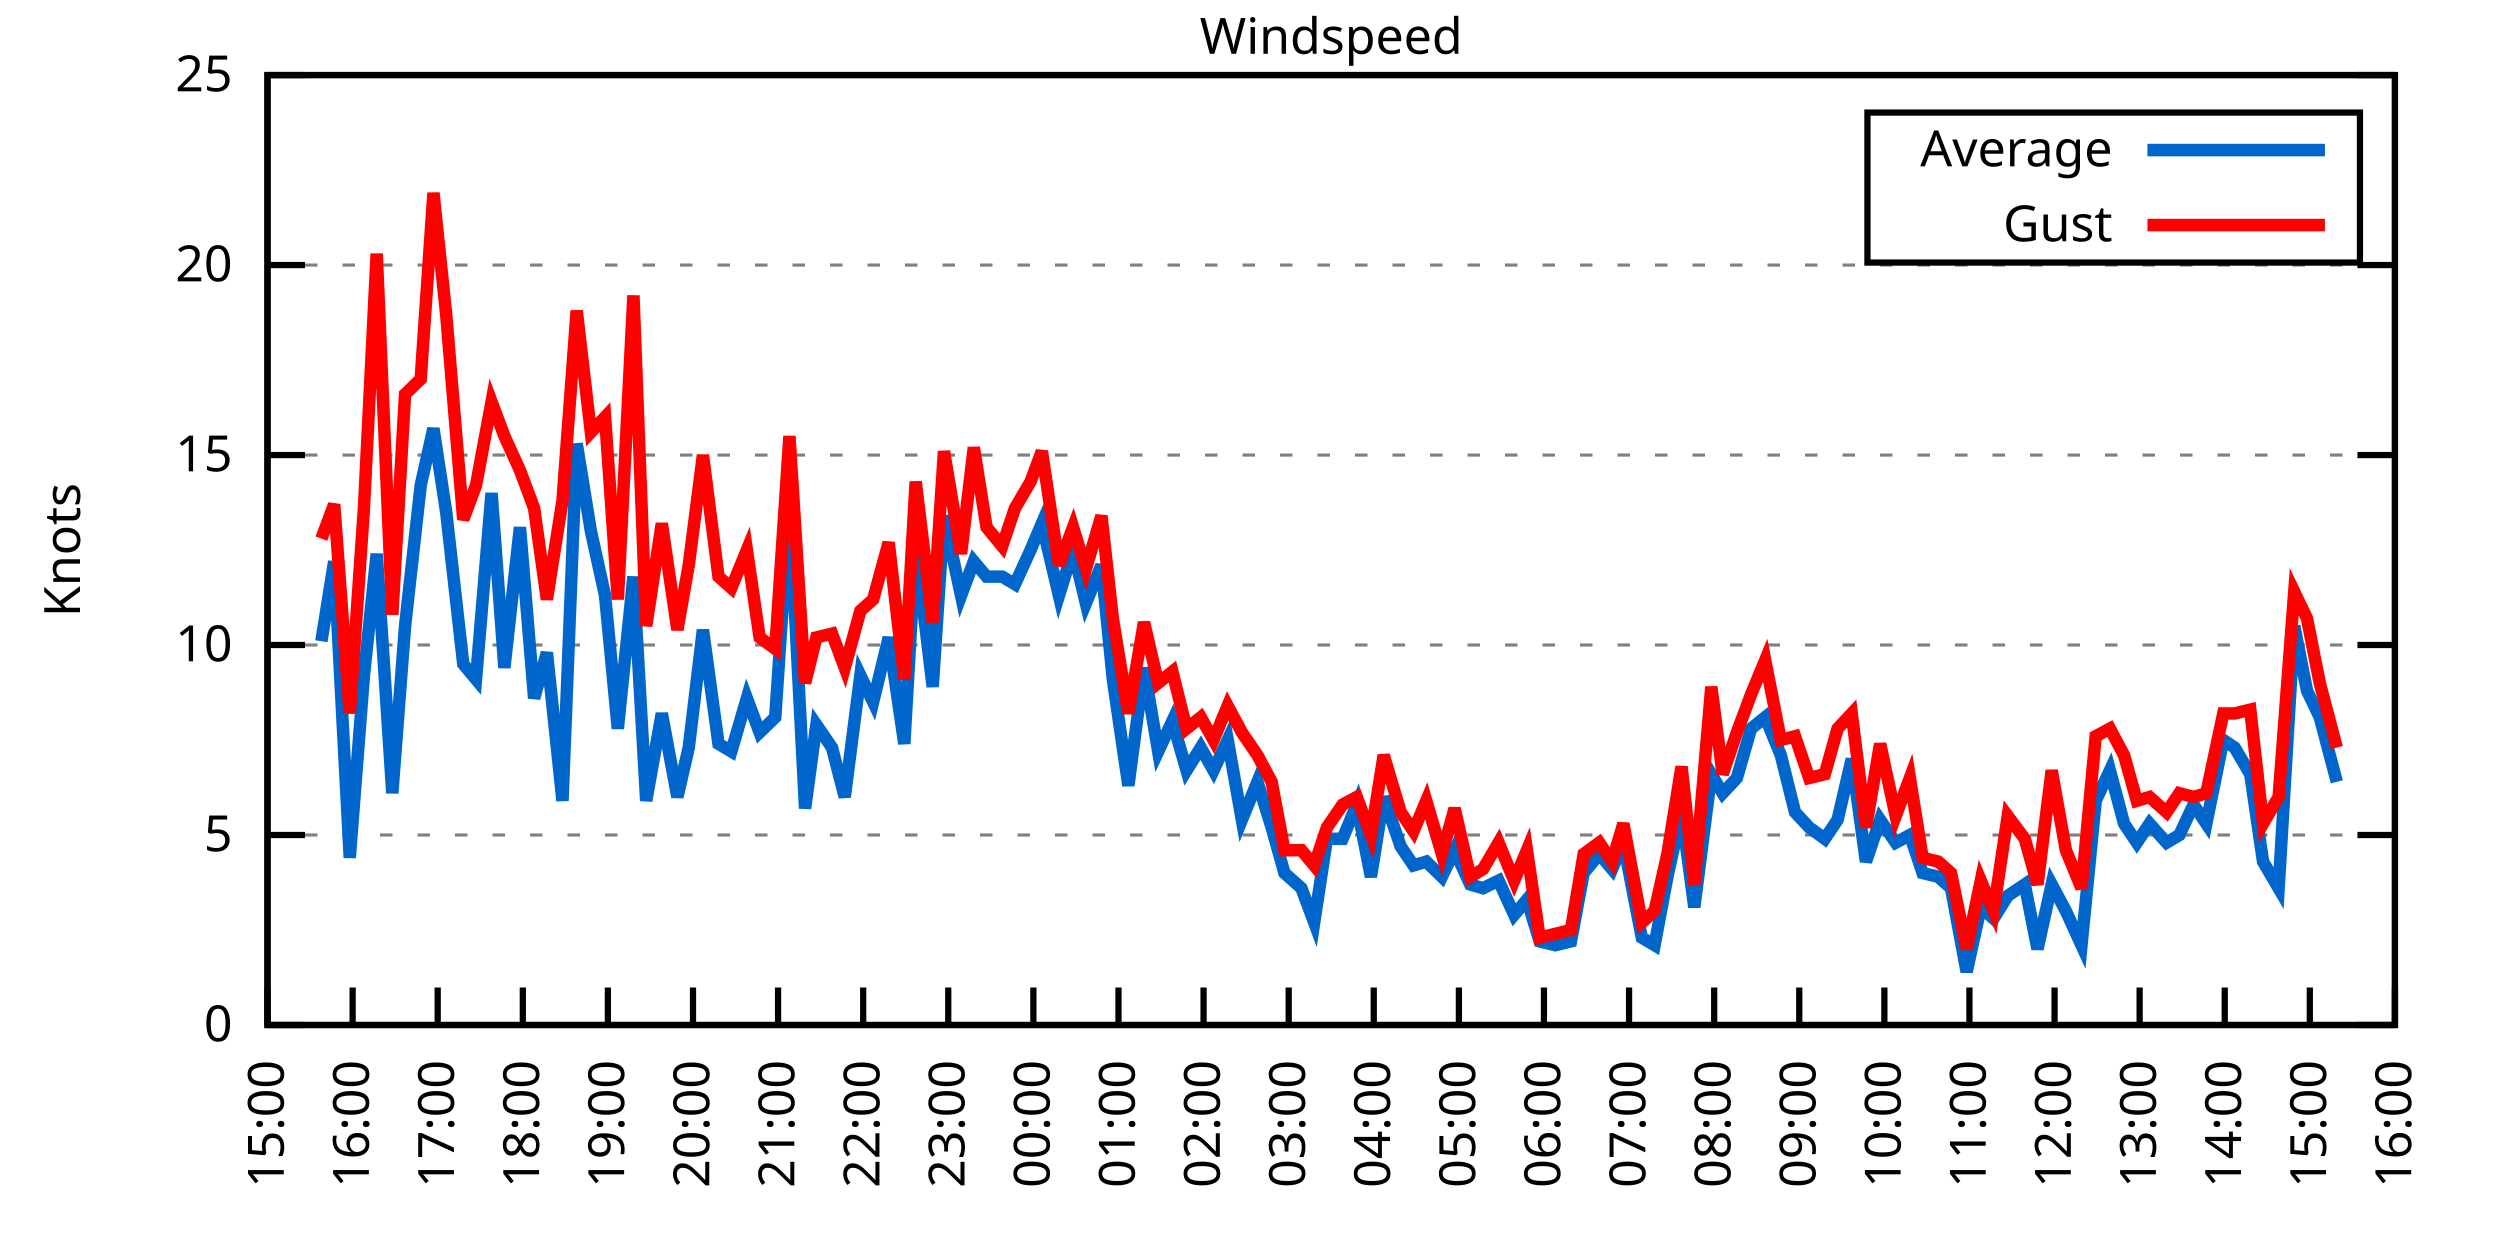
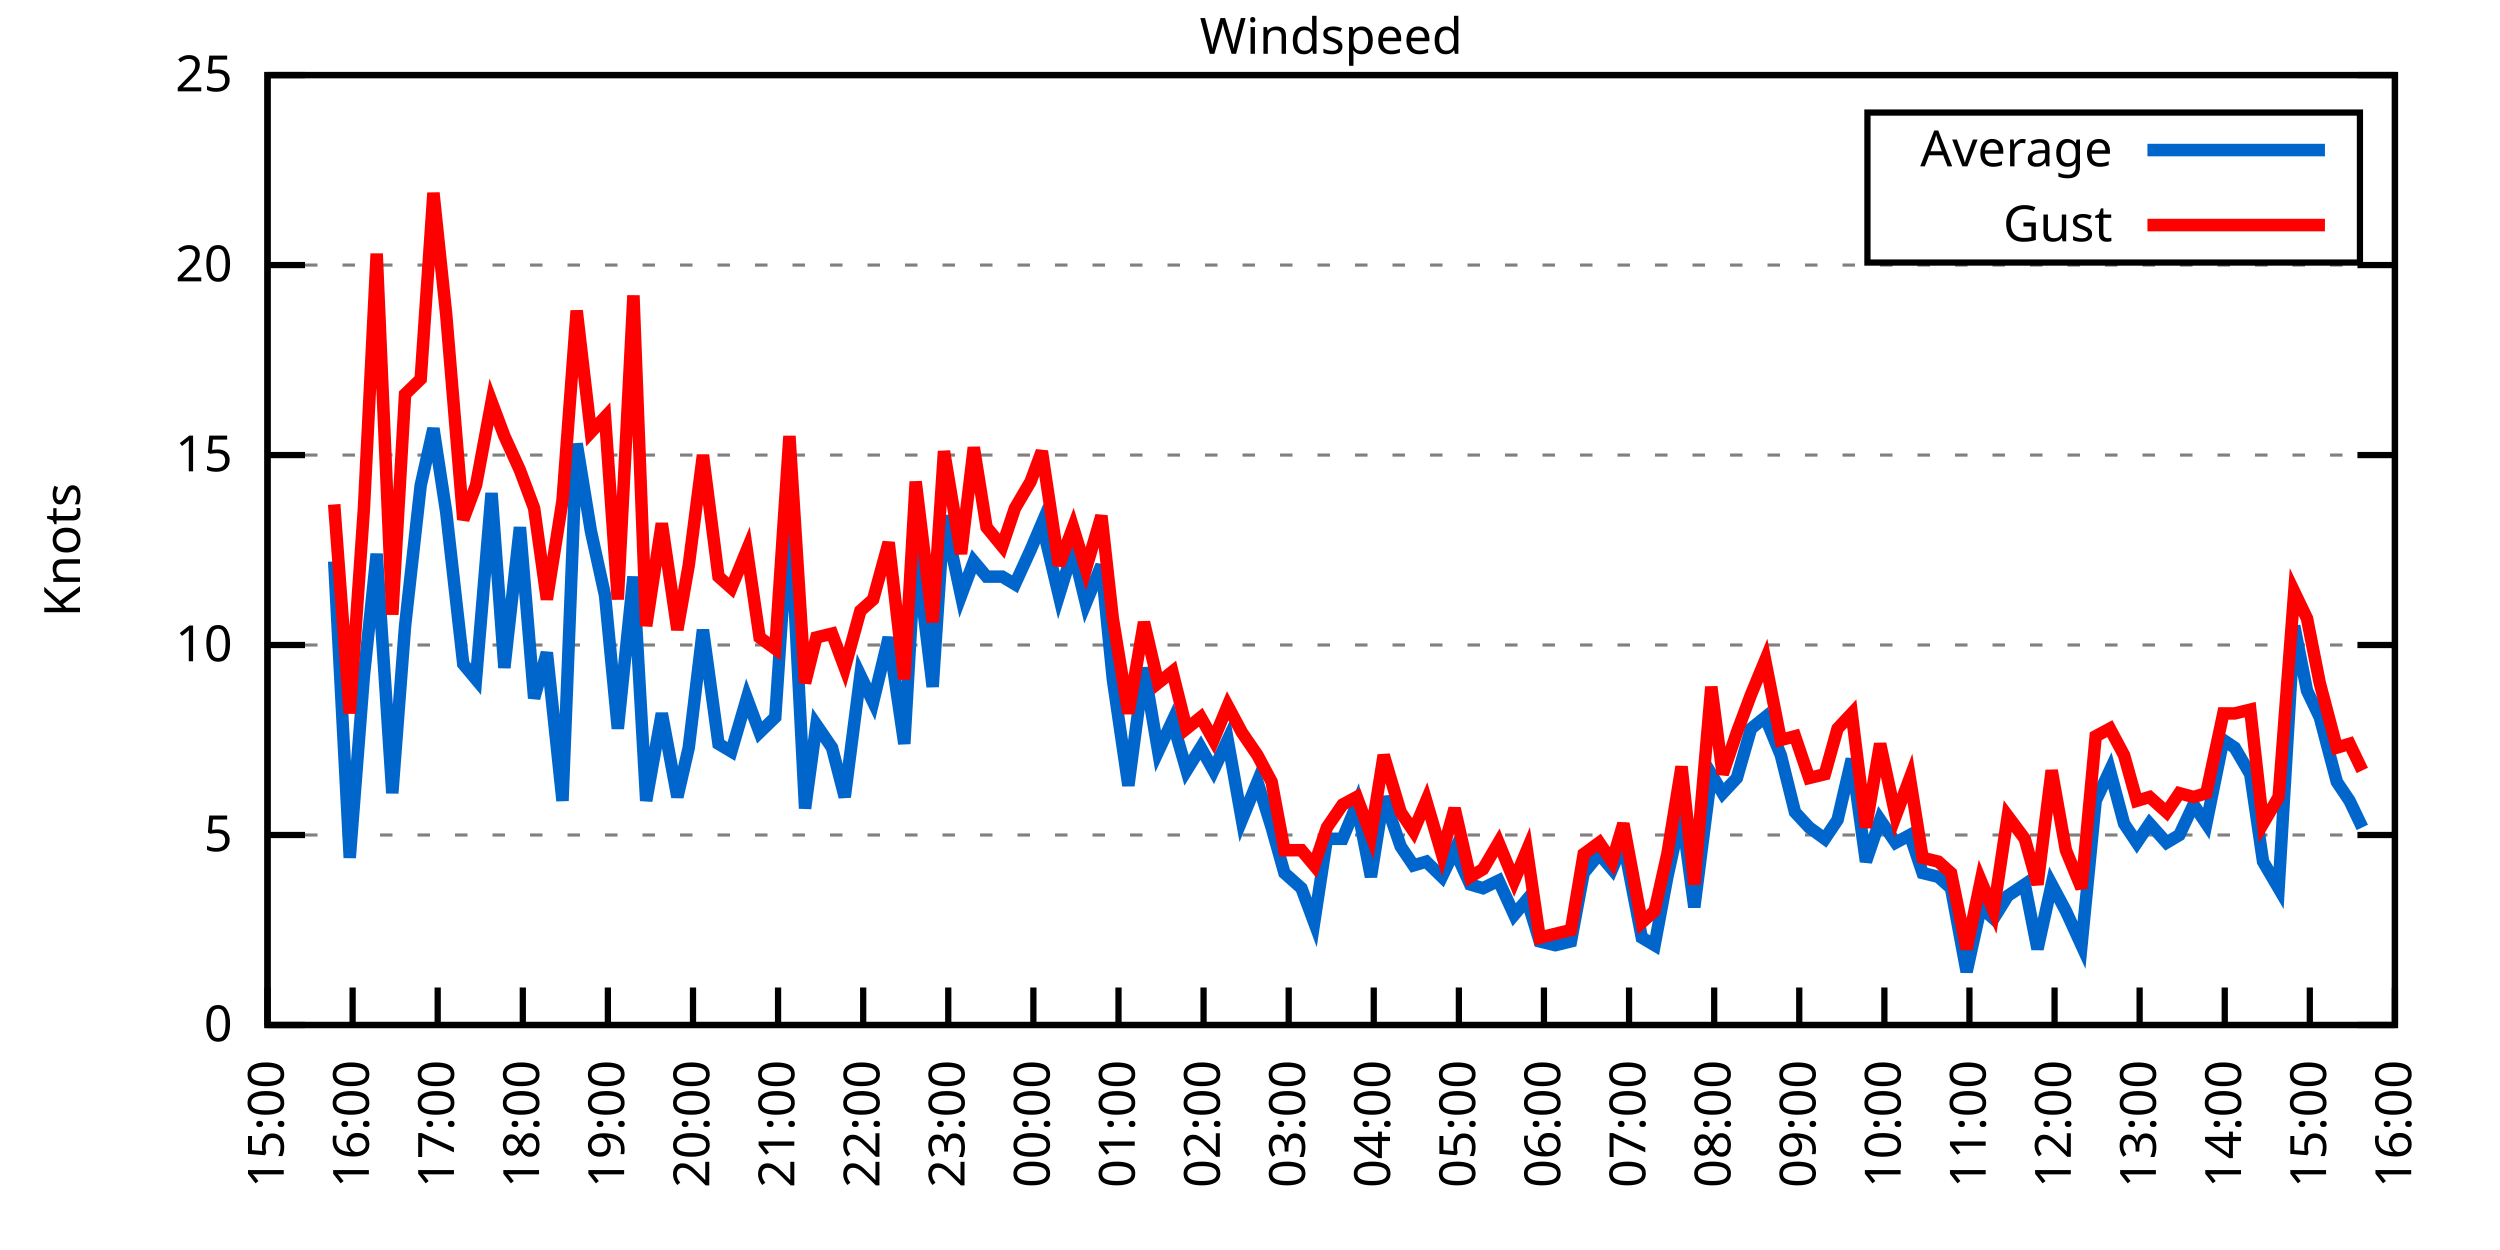
<svg xmlns="http://www.w3.org/2000/svg" xmlns:xlink="http://www.w3.org/1999/xlink" width="400" height="200" viewBox="0 0 400 200">
  <g id="gnuplot_canvas">
    <rect x="0" y="0" width="400" height="200" fill="none" />
    <defs>
      <circle id="gpDot" r="0.5" stroke-width="0.5" stroke="currentColor" />
      <path id="gpPt0" stroke-width="0.333" stroke="currentColor" d="M-1,0 h2 M0,-1 v2" />
      <path id="gpPt1" stroke-width="0.333" stroke="currentColor" d="M-1,-1 L1,1 M1,-1 L-1,1" />
      <path id="gpPt2" stroke-width="0.333" stroke="currentColor" d="M-1,0 L1,0 M0,-1 L0,1 M-1,-1 L1,1 M-1,1 L1,-1" />
      <rect id="gpPt3" stroke-width="0.333" stroke="currentColor" x="-1" y="-1" width="2" height="2" />
      <rect id="gpPt4" stroke-width="0.333" stroke="currentColor" fill="currentColor" x="-1" y="-1" width="2" height="2" />
      <circle id="gpPt5" stroke-width="0.333" stroke="currentColor" cx="0" cy="0" r="1" />
      <use xlink:href="#gpPt5" id="gpPt6" fill="currentColor" stroke="none" />
      <path id="gpPt7" stroke-width="0.333" stroke="currentColor" d="M0,-1.33 L-1.33,0.67 L1.33,0.67 z" />
      <use xlink:href="#gpPt7" id="gpPt8" fill="currentColor" stroke="none" />
      <use xlink:href="#gpPt7" id="gpPt9" stroke="currentColor" transform="rotate(180)" />
      <use xlink:href="#gpPt9" id="gpPt10" fill="currentColor" stroke="none" />
      <use xlink:href="#gpPt3" id="gpPt11" stroke="currentColor" transform="rotate(45)" />
      <use xlink:href="#gpPt11" id="gpPt12" fill="currentColor" stroke="none" />
      <path id="gpPt13" stroke-width="0.333" stroke="currentColor" d="M0,1.330 L1.265,0.411 L0.782,-1.067 L-0.782,-1.076 L-1.265,0.411 z" />
      <use xlink:href="#gpPt13" id="gpPt14" fill="currentColor" stroke="none" />
      <filter id="textbox" filterUnits="objectBoundingBox" x="0" y="0" height="1" width="1">
        <feFlood flood-color="white" flood-opacity="1" result="bgnd" />
        <feComposite in="SourceGraphic" in2="bgnd" operator="atop" />
      </filter>
      <filter id="greybox" filterUnits="objectBoundingBox" x="0" y="0" height="1" width="1">
        <feFlood flood-color="lightgrey" flood-opacity="1" result="grey" />
        <feComposite in="SourceGraphic" in2="grey" operator="atop" />
      </filter>
    </defs>
    <g fill="none" color="white" stroke="currentColor" stroke-width="1.00" stroke-linecap="butt" stroke-linejoin="miter">
</g>
    <g fill="none" color="black" stroke="currentColor" stroke-width="1.00" stroke-linecap="butt" stroke-linejoin="miter">
      <g stroke="none" shape-rendering="crispEdges">
        <polygon fill="rgb(255, 255, 255)" points="42.80,164.00 383.18,164.00 383.18,12.02 42.80,12.02 " />
      </g>
    </g>
    <g fill="none" color="black" stroke="currentColor" stroke-width="1.00" stroke-linecap="butt" stroke-linejoin="miter">
</g>
    <g fill="none" color="black" stroke="black" stroke-width="0.50" stroke-linecap="butt" stroke-linejoin="miter">
</g>
    <g fill="none" color="gray" stroke="currentColor" stroke-width="0.50" stroke-linecap="butt" stroke-linejoin="miter">
      <path stroke="gray" stroke-dasharray="2,4" class="gridline" d="M42.80,164.00 L383.19,164.00  " />
    </g>
    <g fill="none" color="gray" stroke="gray" stroke-width="1.00" stroke-linecap="butt" stroke-linejoin="miter">
</g>
    <g fill="none" color="black" stroke="currentColor" stroke-width="1.00" stroke-linecap="butt" stroke-linejoin="miter">
      <path stroke="black" d="M42.80,164.00 L48.80,164.00 M383.19,164.00 L377.19,164.00  " />
      <g transform="translate(37.20,166.60)" stroke="none" fill="black" font-family="Sans" font-size="8.00" text-anchor="end">
        <text>
          <tspan font-family="Sans"> 0</tspan>
        </text>
      </g>
    </g>
    <g fill="none" color="black" stroke="currentColor" stroke-width="1.00" stroke-linecap="butt" stroke-linejoin="miter">
</g>
    <g fill="none" color="black" stroke="black" stroke-width="0.50" stroke-linecap="butt" stroke-linejoin="miter">
</g>
    <g fill="none" color="gray" stroke="currentColor" stroke-width="0.50" stroke-linecap="butt" stroke-linejoin="miter">
      <path stroke="gray" stroke-dasharray="2,4" class="gridline" d="M42.80,133.60 L383.19,133.60  " />
    </g>
    <g fill="none" color="gray" stroke="gray" stroke-width="1.00" stroke-linecap="butt" stroke-linejoin="miter">
</g>
    <g fill="none" color="black" stroke="currentColor" stroke-width="1.00" stroke-linecap="butt" stroke-linejoin="miter">
      <path stroke="black" d="M42.80,133.60 L48.80,133.60 M383.19,133.60 L377.19,133.60  " />
      <g transform="translate(37.20,136.20)" stroke="none" fill="black" font-family="Sans" font-size="8.00" text-anchor="end">
        <text>
          <tspan font-family="Sans"> 5</tspan>
        </text>
      </g>
    </g>
    <g fill="none" color="black" stroke="currentColor" stroke-width="1.00" stroke-linecap="butt" stroke-linejoin="miter">
</g>
    <g fill="none" color="black" stroke="black" stroke-width="0.50" stroke-linecap="butt" stroke-linejoin="miter">
</g>
    <g fill="none" color="gray" stroke="currentColor" stroke-width="0.50" stroke-linecap="butt" stroke-linejoin="miter">
      <path stroke="gray" stroke-dasharray="2,4" class="gridline" d="M42.80,103.20 L383.19,103.20  " />
    </g>
    <g fill="none" color="gray" stroke="gray" stroke-width="1.00" stroke-linecap="butt" stroke-linejoin="miter">
</g>
    <g fill="none" color="black" stroke="currentColor" stroke-width="1.00" stroke-linecap="butt" stroke-linejoin="miter">
      <path stroke="black" d="M42.80,103.20 L48.80,103.20 M383.19,103.20 L377.19,103.20  " />
      <g transform="translate(37.20,105.80)" stroke="none" fill="black" font-family="Sans" font-size="8.00" text-anchor="end">
        <text>
          <tspan font-family="Sans"> 10</tspan>
        </text>
      </g>
    </g>
    <g fill="none" color="black" stroke="currentColor" stroke-width="1.00" stroke-linecap="butt" stroke-linejoin="miter">
</g>
    <g fill="none" color="black" stroke="black" stroke-width="0.50" stroke-linecap="butt" stroke-linejoin="miter">
</g>
    <g fill="none" color="gray" stroke="currentColor" stroke-width="0.50" stroke-linecap="butt" stroke-linejoin="miter">
      <path stroke="gray" stroke-dasharray="2,4" class="gridline" d="M42.80,72.81 L383.19,72.81  " />
    </g>
    <g fill="none" color="gray" stroke="gray" stroke-width="1.00" stroke-linecap="butt" stroke-linejoin="miter">
</g>
    <g fill="none" color="black" stroke="currentColor" stroke-width="1.00" stroke-linecap="butt" stroke-linejoin="miter">
      <path stroke="black" d="M42.80,72.81 L48.80,72.81 M383.19,72.81 L377.19,72.81  " />
      <g transform="translate(37.20,75.41)" stroke="none" fill="black" font-family="Sans" font-size="8.00" text-anchor="end">
        <text>
          <tspan font-family="Sans"> 15</tspan>
        </text>
      </g>
    </g>
    <g fill="none" color="black" stroke="currentColor" stroke-width="1.00" stroke-linecap="butt" stroke-linejoin="miter">
</g>
    <g fill="none" color="black" stroke="black" stroke-width="0.50" stroke-linecap="butt" stroke-linejoin="miter">
</g>
    <g fill="none" color="gray" stroke="currentColor" stroke-width="0.50" stroke-linecap="butt" stroke-linejoin="miter">
      <path stroke="gray" stroke-dasharray="2,4" class="gridline" d="M42.80,42.41 L383.19,42.41  " />
    </g>
    <g fill="none" color="gray" stroke="gray" stroke-width="1.00" stroke-linecap="butt" stroke-linejoin="miter">
</g>
    <g fill="none" color="black" stroke="currentColor" stroke-width="1.00" stroke-linecap="butt" stroke-linejoin="miter">
      <path stroke="black" d="M42.80,42.41 L48.80,42.41 M383.19,42.41 L377.19,42.41  " />
      <g transform="translate(37.20,45.01)" stroke="none" fill="black" font-family="Sans" font-size="8.00" text-anchor="end">
        <text>
          <tspan font-family="Sans"> 20</tspan>
        </text>
      </g>
    </g>
    <g fill="none" color="black" stroke="currentColor" stroke-width="1.00" stroke-linecap="butt" stroke-linejoin="miter">
</g>
    <g fill="none" color="black" stroke="black" stroke-width="0.50" stroke-linecap="butt" stroke-linejoin="miter">
</g>
    <g fill="none" color="gray" stroke="currentColor" stroke-width="0.50" stroke-linecap="butt" stroke-linejoin="miter">
      <path stroke="gray" stroke-dasharray="2,4" class="gridline" d="M42.80,12.01 L383.19,12.01  " />
    </g>
    <g fill="none" color="gray" stroke="gray" stroke-width="1.00" stroke-linecap="butt" stroke-linejoin="miter">
</g>
    <g fill="none" color="black" stroke="currentColor" stroke-width="1.00" stroke-linecap="butt" stroke-linejoin="miter">
      <path stroke="black" d="M42.80,12.01 L48.80,12.01 M383.19,12.01 L377.19,12.01  " />
      <g transform="translate(37.20,14.61)" stroke="none" fill="black" font-family="Sans" font-size="8.00" text-anchor="end">
        <text>
          <tspan font-family="Sans"> 25</tspan>
        </text>
      </g>
    </g>
    <g fill="none" color="black" stroke="currentColor" stroke-width="1.00" stroke-linecap="butt" stroke-linejoin="miter">
      <path stroke="black" d="M42.80,164.00 L42.80,158.00  " />
      <g transform="translate(45.40,169.60) rotate(270.00)" stroke="none" fill="black" font-family="Sans" font-size="8.00" text-anchor="end">
        <text>
          <tspan font-family="Sans">15:00</tspan>
        </text>
      </g>
    </g>
    <g fill="none" color="black" stroke="currentColor" stroke-width="1.00" stroke-linecap="butt" stroke-linejoin="miter">
      <path stroke="black" d="M56.42,164.00 L56.42,158.00  " />
      <g transform="translate(59.02,169.60) rotate(270.00)" stroke="none" fill="black" font-family="Sans" font-size="8.00" text-anchor="end">
        <text>
          <tspan font-family="Sans">16:00</tspan>
        </text>
      </g>
    </g>
    <g fill="none" color="black" stroke="currentColor" stroke-width="1.00" stroke-linecap="butt" stroke-linejoin="miter">
      <path stroke="black" d="M70.03,164.00 L70.03,158.00  " />
      <g transform="translate(72.63,169.60) rotate(270.00)" stroke="none" fill="black" font-family="Sans" font-size="8.00" text-anchor="end">
        <text>
          <tspan font-family="Sans">17:00</tspan>
        </text>
      </g>
    </g>
    <g fill="none" color="black" stroke="currentColor" stroke-width="1.00" stroke-linecap="butt" stroke-linejoin="miter">
      <path stroke="black" d="M83.65,164.00 L83.65,158.00  " />
      <g transform="translate(86.25,169.60) rotate(270.00)" stroke="none" fill="black" font-family="Sans" font-size="8.00" text-anchor="end">
        <text>
          <tspan font-family="Sans">18:00</tspan>
        </text>
      </g>
    </g>
    <g fill="none" color="black" stroke="currentColor" stroke-width="1.00" stroke-linecap="butt" stroke-linejoin="miter">
      <path stroke="black" d="M97.26,164.00 L97.26,158.00  " />
      <g transform="translate(99.86,169.60) rotate(270.00)" stroke="none" fill="black" font-family="Sans" font-size="8.00" text-anchor="end">
        <text>
          <tspan font-family="Sans">19:00</tspan>
        </text>
      </g>
    </g>
    <g fill="none" color="black" stroke="currentColor" stroke-width="1.00" stroke-linecap="butt" stroke-linejoin="miter">
      <path stroke="black" d="M110.88,164.00 L110.88,158.00  " />
      <g transform="translate(113.48,169.60) rotate(270.00)" stroke="none" fill="black" font-family="Sans" font-size="8.00" text-anchor="end">
        <text>
          <tspan font-family="Sans">20:00</tspan>
        </text>
      </g>
    </g>
    <g fill="none" color="black" stroke="currentColor" stroke-width="1.00" stroke-linecap="butt" stroke-linejoin="miter">
      <path stroke="black" d="M124.49,164.00 L124.49,158.00  " />
      <g transform="translate(127.09,169.60) rotate(270.00)" stroke="none" fill="black" font-family="Sans" font-size="8.00" text-anchor="end">
        <text>
          <tspan font-family="Sans">21:00</tspan>
        </text>
      </g>
    </g>
    <g fill="none" color="black" stroke="currentColor" stroke-width="1.00" stroke-linecap="butt" stroke-linejoin="miter">
      <path stroke="black" d="M138.11,164.00 L138.11,158.00  " />
      <g transform="translate(140.71,169.60) rotate(270.00)" stroke="none" fill="black" font-family="Sans" font-size="8.00" text-anchor="end">
        <text>
          <tspan font-family="Sans">22:00</tspan>
        </text>
      </g>
    </g>
    <g fill="none" color="black" stroke="currentColor" stroke-width="1.00" stroke-linecap="butt" stroke-linejoin="miter">
      <path stroke="black" d="M151.72,164.00 L151.72,158.00  " />
      <g transform="translate(154.32,169.60) rotate(270.00)" stroke="none" fill="black" font-family="Sans" font-size="8.00" text-anchor="end">
        <text>
          <tspan font-family="Sans">23:00</tspan>
        </text>
      </g>
    </g>
    <g fill="none" color="black" stroke="currentColor" stroke-width="1.00" stroke-linecap="butt" stroke-linejoin="miter">
      <path stroke="black" d="M165.34,164.00 L165.34,158.00  " />
      <g transform="translate(167.94,169.60) rotate(270.00)" stroke="none" fill="black" font-family="Sans" font-size="8.00" text-anchor="end">
        <text>
          <tspan font-family="Sans">00:00</tspan>
        </text>
      </g>
    </g>
    <g fill="none" color="black" stroke="currentColor" stroke-width="1.00" stroke-linecap="butt" stroke-linejoin="miter">
      <path stroke="black" d="M178.96,164.00 L178.96,158.00  " />
      <g transform="translate(181.56,169.60) rotate(270.00)" stroke="none" fill="black" font-family="Sans" font-size="8.00" text-anchor="end">
        <text>
          <tspan font-family="Sans">01:00</tspan>
        </text>
      </g>
    </g>
    <g fill="none" color="black" stroke="currentColor" stroke-width="1.00" stroke-linecap="butt" stroke-linejoin="miter">
      <path stroke="black" d="M192.57,164.00 L192.57,158.00  " />
      <g transform="translate(195.17,169.60) rotate(270.00)" stroke="none" fill="black" font-family="Sans" font-size="8.00" text-anchor="end">
        <text>
          <tspan font-family="Sans">02:00</tspan>
        </text>
      </g>
    </g>
    <g fill="none" color="black" stroke="currentColor" stroke-width="1.00" stroke-linecap="butt" stroke-linejoin="miter">
      <path stroke="black" d="M206.19,164.00 L206.19,158.00  " />
      <g transform="translate(208.79,169.60) rotate(270.00)" stroke="none" fill="black" font-family="Sans" font-size="8.00" text-anchor="end">
        <text>
          <tspan font-family="Sans">03:00</tspan>
        </text>
      </g>
    </g>
    <g fill="none" color="black" stroke="currentColor" stroke-width="1.00" stroke-linecap="butt" stroke-linejoin="miter">
      <path stroke="black" d="M219.80,164.00 L219.80,158.00  " />
      <g transform="translate(222.40,169.60) rotate(270.00)" stroke="none" fill="black" font-family="Sans" font-size="8.00" text-anchor="end">
        <text>
          <tspan font-family="Sans">04:00</tspan>
        </text>
      </g>
    </g>
    <g fill="none" color="black" stroke="currentColor" stroke-width="1.00" stroke-linecap="butt" stroke-linejoin="miter">
      <path stroke="black" d="M233.42,164.00 L233.42,158.00  " />
      <g transform="translate(236.02,169.60) rotate(270.00)" stroke="none" fill="black" font-family="Sans" font-size="8.00" text-anchor="end">
        <text>
          <tspan font-family="Sans">05:00</tspan>
        </text>
      </g>
    </g>
    <g fill="none" color="black" stroke="currentColor" stroke-width="1.00" stroke-linecap="butt" stroke-linejoin="miter">
      <path stroke="black" d="M247.03,164.00 L247.03,158.00  " />
      <g transform="translate(249.63,169.60) rotate(270.00)" stroke="none" fill="black" font-family="Sans" font-size="8.00" text-anchor="end">
        <text>
          <tspan font-family="Sans">06:00</tspan>
        </text>
      </g>
    </g>
    <g fill="none" color="black" stroke="currentColor" stroke-width="1.00" stroke-linecap="butt" stroke-linejoin="miter">
      <path stroke="black" d="M260.65,164.00 L260.65,158.00  " />
      <g transform="translate(263.25,169.60) rotate(270.00)" stroke="none" fill="black" font-family="Sans" font-size="8.00" text-anchor="end">
        <text>
          <tspan font-family="Sans">07:00</tspan>
        </text>
      </g>
    </g>
    <g fill="none" color="black" stroke="currentColor" stroke-width="1.00" stroke-linecap="butt" stroke-linejoin="miter">
      <path stroke="black" d="M274.27,164.00 L274.27,158.00  " />
      <g transform="translate(276.87,169.60) rotate(270.00)" stroke="none" fill="black" font-family="Sans" font-size="8.00" text-anchor="end">
        <text>
          <tspan font-family="Sans">08:00</tspan>
        </text>
      </g>
    </g>
    <g fill="none" color="black" stroke="currentColor" stroke-width="1.00" stroke-linecap="butt" stroke-linejoin="miter">
      <path stroke="black" d="M287.88,164.00 L287.88,158.00  " />
      <g transform="translate(290.48,169.60) rotate(270.00)" stroke="none" fill="black" font-family="Sans" font-size="8.00" text-anchor="end">
        <text>
          <tspan font-family="Sans">09:00</tspan>
        </text>
      </g>
    </g>
    <g fill="none" color="black" stroke="currentColor" stroke-width="1.00" stroke-linecap="butt" stroke-linejoin="miter">
      <path stroke="black" d="M301.50,164.00 L301.50,158.00  " />
      <g transform="translate(304.10,169.60) rotate(270.00)" stroke="none" fill="black" font-family="Sans" font-size="8.00" text-anchor="end">
        <text>
          <tspan font-family="Sans">10:00</tspan>
        </text>
      </g>
    </g>
    <g fill="none" color="black" stroke="currentColor" stroke-width="1.00" stroke-linecap="butt" stroke-linejoin="miter">
      <path stroke="black" d="M315.11,164.00 L315.11,158.00  " />
      <g transform="translate(317.71,169.60) rotate(270.00)" stroke="none" fill="black" font-family="Sans" font-size="8.00" text-anchor="end">
        <text>
          <tspan font-family="Sans">11:00</tspan>
        </text>
      </g>
    </g>
    <g fill="none" color="black" stroke="currentColor" stroke-width="1.00" stroke-linecap="butt" stroke-linejoin="miter">
      <path stroke="black" d="M328.73,164.00 L328.73,158.00  " />
      <g transform="translate(331.33,169.60) rotate(270.00)" stroke="none" fill="black" font-family="Sans" font-size="8.00" text-anchor="end">
        <text>
          <tspan font-family="Sans">12:00</tspan>
        </text>
      </g>
    </g>
    <g fill="none" color="black" stroke="currentColor" stroke-width="1.00" stroke-linecap="butt" stroke-linejoin="miter">
      <path stroke="black" d="M342.34,164.00 L342.34,158.00  " />
      <g transform="translate(344.94,169.60) rotate(270.00)" stroke="none" fill="black" font-family="Sans" font-size="8.00" text-anchor="end">
        <text>
          <tspan font-family="Sans">13:00</tspan>
        </text>
      </g>
    </g>
    <g fill="none" color="black" stroke="currentColor" stroke-width="1.00" stroke-linecap="butt" stroke-linejoin="miter">
      <path stroke="black" d="M355.96,164.00 L355.96,158.00  " />
      <g transform="translate(358.56,169.60) rotate(270.00)" stroke="none" fill="black" font-family="Sans" font-size="8.00" text-anchor="end">
        <text>
          <tspan font-family="Sans">14:00</tspan>
        </text>
      </g>
    </g>
    <g fill="none" color="black" stroke="currentColor" stroke-width="1.00" stroke-linecap="butt" stroke-linejoin="miter">
      <path stroke="black" d="M369.57,164.00 L369.57,158.00  " />
      <g transform="translate(372.17,169.60) rotate(270.00)" stroke="none" fill="black" font-family="Sans" font-size="8.00" text-anchor="end">
        <text>
          <tspan font-family="Sans">15:00</tspan>
        </text>
      </g>
    </g>
    <g fill="none" color="black" stroke="currentColor" stroke-width="1.00" stroke-linecap="butt" stroke-linejoin="miter">
      <path stroke="black" d="M383.19,164.00 L383.19,158.00  " />
      <g transform="translate(385.79,169.60) rotate(270.00)" stroke="none" fill="black" font-family="Sans" font-size="8.00" text-anchor="end">
        <text>
          <tspan font-family="Sans">16:00</tspan>
        </text>
      </g>
    </g>
    <g fill="none" color="black" stroke="currentColor" stroke-width="1.00" stroke-linecap="butt" stroke-linejoin="miter">
</g>
    <g fill="none" color="black" stroke="currentColor" stroke-width="1.00" stroke-linecap="butt" stroke-linejoin="miter">
      <path stroke="black" d="M42.80,12.01 L42.80,164.00 L383.19,164.00 L383.19,12.01 L42.80,12.01 Z  " />
    </g>
    <g fill="none" color="black" stroke="currentColor" stroke-width="1.00" stroke-linecap="butt" stroke-linejoin="miter">
</g>
    <g fill="none" color="black" stroke="currentColor" stroke-width="1.00" stroke-linecap="butt" stroke-linejoin="miter">
      <path stroke="black" d="M298.79,42.01 L298.79,18.01 L377.59,18.01 L377.59,42.01 L298.79,42.01 Z  " />
    </g>
    <g id="Windspeed_plot_1">
      <g fill="none" color="white" stroke="black" stroke-width="2.00" stroke-linecap="butt" stroke-linejoin="miter">
</g>
      <g fill="none" color="black" stroke="currentColor" stroke-width="2.00" stroke-linecap="butt" stroke-linejoin="miter">
        <g transform="translate(337.99,26.61)" stroke="none" fill="black" font-family="Sans" font-size="8.00" text-anchor="end">
          <text>
            <tspan font-family="Sans">Average</tspan>
          </text>
        </g>
      </g>
      <g fill="none" color="black" stroke="currentColor" stroke-width="2.00" stroke-linecap="butt" stroke-linejoin="miter">
-         <path stroke="rgb(  0, 102, 204)" d="M343.59,24.01 L371.99,24.01 M51.42,102.60 L53.47,89.83 L55.96,137.25 L58.23,108.07 L60.27,88.61 L62.77,126.91   L64.81,100.16 L67.31,77.67 L69.35,68.55 L71.39,81.93 L74.12,106.24 L76.16,108.68 L78.65,78.89 L80.70,106.85   L83.19,84.36 L85.46,111.72 L87.50,104.42 L90.00,128.13 L92.27,70.98 L94.54,84.97 L96.81,95.30 L98.85,116.58   L101.35,92.26 L103.39,128.13 L105.89,114.15 L108.38,127.52 L110.20,119.62 L112.47,100.77 L114.96,119.01 L117.01,120.23   L119.50,111.72 L121.54,117.19 L124.04,114.76 L126.31,80.71 L128.81,129.35 L130.62,115.97 L133.12,119.62 L135.16,127.52   L137.66,108.07 L139.70,112.32 L142.19,101.99 L144.69,119.01 L146.51,87.40 L149.23,109.89 L151.04,82.53 L153.77,95.30   L155.81,89.83 L157.85,92.26 L160.35,92.26 L162.39,93.48 L164.89,88.00 L166.70,83.75 L169.43,95.30 L171.69,88.00   L173.74,96.52 L176.23,90.44 L178.05,108.68 L180.54,125.70 L183.04,106.85 L185.31,120.23 L187.58,115.36 L189.85,123.27   L192.12,119.62 L194.16,123.27 L196.43,118.40 L198.70,131.17 L201.19,125.09 L203.46,132.39 L205.51,139.68 L208.23,142.11   L210.27,147.59 L212.31,134.21 L214.81,134.21 L217.08,128.74 L219.35,140.29 L221.39,127.52 L224.11,135.43 L226.16,138.47   L228.20,137.86 L230.70,140.29 L232.74,136.03 L235.23,141.51 L237.28,142.11 L239.77,140.90 L242.27,146.37 L244.31,143.94   L246.35,150.62 L248.85,151.23 L251.35,150.62 L253.39,139.68 L255.88,136.64 L257.93,139.07 L259.74,134.82 L262.69,150.02   L264.73,151.23 L266.78,140.29 L269.05,129.95 L271.09,145.15 L273.81,123.87 L275.63,126.91 L277.90,124.48 L280.17,116.58   L282.43,114.76 L284.93,120.83 L287.20,129.95 L289.47,132.39 L291.97,134.21 L294.01,131.17 L296.28,121.44 L298.55,137.86   L300.82,131.17 L303.31,134.82 L305.58,133.60 L307.62,139.68 L310.12,140.29 L312.16,142.11 L314.66,155.49 L316.93,145.15   L318.97,146.98 L321.24,143.33 L323.96,141.51 L326.00,151.84 L328.27,141.51 L330.54,145.76 L333.04,151.23 L335.31,128.13   L337.58,123.27 L339.85,131.78 L341.89,134.82 L343.93,131.78 L346.65,134.82 L348.70,133.60 L350.97,128.74 L353.01,131.78   L355.73,118.40 L357.55,119.62 L360.04,123.87 L362.09,137.86 L364.58,142.11 L367.08,100.16 L369.12,110.50 L371.16,114.76   L373.89,125.09  " />
+         <path stroke="rgb(  0, 102, 204)" d="M343.59,24.01 L371.99,24.01 M53.47,89.83 L55.96,137.25 L58.23,108.07 L60.27,88.61 L62.77,126.91 L64.81,100.16   L67.31,77.67 L69.35,68.55 L71.39,81.93 L74.12,106.24 L76.16,108.68 L78.65,78.89 L80.70,106.85 L83.19,84.36   L85.46,111.72 L87.50,104.42 L90.00,128.13 L92.27,70.98 L94.54,84.97 L96.81,95.30 L98.85,116.58 L101.35,92.26   L103.39,128.13 L105.89,114.15 L108.38,127.52 L110.20,119.62 L112.47,100.77 L114.96,119.01 L117.01,120.23 L119.50,111.72   L121.54,117.19 L124.04,114.76 L126.31,80.71 L128.81,129.35 L130.62,115.97 L133.12,119.62 L135.16,127.52 L137.66,108.07   L139.70,112.32 L142.19,101.99 L144.69,119.01 L146.51,87.40 L149.23,109.89 L151.04,82.53 L153.77,95.30 L155.81,89.83   L157.85,92.26 L160.35,92.26 L162.39,93.48 L164.89,88.00 L166.70,83.75 L169.43,95.30 L171.69,88.00 L173.74,96.52   L176.23,90.44 L178.05,108.68 L180.54,125.70 L183.04,106.85 L185.31,120.23 L187.58,115.36 L189.85,123.27 L192.12,119.62   L194.16,123.27 L196.43,118.40 L198.70,131.17 L201.19,125.09 L203.46,132.39 L205.51,139.68 L208.23,142.11 L210.27,147.59   L212.31,134.21 L214.81,134.21 L217.08,128.74 L219.35,140.29 L221.39,127.52 L224.11,135.43 L226.16,138.47 L228.20,137.86   L230.70,140.29 L232.74,136.03 L235.23,141.51 L237.28,142.11 L239.77,140.90 L242.27,146.37 L244.31,143.94 L246.35,150.62   L248.85,151.23 L251.35,150.62 L253.39,139.68 L255.88,136.64 L257.93,139.07 L259.74,134.82 L262.69,150.02 L264.73,151.23   L266.78,140.29 L269.05,129.95 L271.09,145.15 L273.81,123.87 L275.63,126.91 L277.90,124.48 L280.17,116.58 L282.43,114.76   L284.93,120.83 L287.20,129.95 L289.47,132.39 L291.97,134.21 L294.01,131.17 L296.28,121.44 L298.55,137.86 L300.82,131.17   L303.31,134.82 L305.58,133.60 L307.62,139.68 L310.12,140.29 L312.16,142.11 L314.66,155.49 L316.93,145.15 L318.97,146.98   L321.24,143.33 L323.96,141.51 L326.00,151.84 L328.27,141.51 L330.54,145.76 L333.04,151.23 L335.31,128.13 L337.58,123.27   L339.85,131.78 L341.89,134.82 L343.93,131.78 L346.65,134.82 L348.70,133.60 L350.97,128.74 L353.01,131.78 L355.73,118.40   L357.55,119.62 L360.04,123.87 L362.09,137.86 L364.58,142.11 L367.08,100.16 L369.12,110.50 L371.16,114.76 L373.89,125.09   L375.93,128.13 L377.97,132.39  " />
      </g>
    </g>
    <g id="Windspeed_plot_2">
      <g fill="none" color="black" stroke="currentColor" stroke-width="2.00" stroke-linecap="butt" stroke-linejoin="miter">
        <g transform="translate(337.99,38.61)" stroke="none" fill="black" font-family="Sans" font-size="8.00" text-anchor="end">
          <text>
            <tspan font-family="Sans">Gust</tspan>
          </text>
        </g>
      </g>
      <g fill="none" color="black" stroke="currentColor" stroke-width="2.00" stroke-linecap="butt" stroke-linejoin="miter">
-         <path stroke="rgb(255,   0,   0)" d="M343.59,36.01 L371.99,36.01 M51.42,86.18 L53.47,80.71 L55.96,114.15 L58.23,81.32 L60.27,40.58 L62.77,98.34   L64.81,63.08 L67.31,60.65 L69.35,30.86 L71.39,50.31 L74.12,83.14 L76.16,77.67 L78.65,64.29 L80.70,69.77   L83.19,75.24 L85.46,81.32 L87.50,95.91 L90.00,80.10 L92.27,49.70 L94.54,69.16 L96.81,66.73 L98.85,95.91   L101.35,47.27 L103.39,100.16 L105.89,83.75 L108.38,100.77 L110.20,90.44 L112.47,72.81 L114.96,92.26 L117.01,94.08   L119.50,88.00 L121.54,101.99 L124.04,103.81 L126.31,69.77 L128.81,109.28 L130.62,101.99 L133.12,101.38 L135.16,106.85   L137.66,97.73 L139.70,95.91 L142.19,86.79 L144.69,108.68 L146.51,77.06 L149.23,99.56 L151.04,72.20 L153.77,88.61   L155.81,71.59 L157.85,84.36 L160.35,87.40 L162.39,81.32 L164.89,77.06 L166.70,72.20 L169.43,90.44 L171.69,84.36   L173.74,91.04 L176.23,82.53 L178.05,98.95 L180.54,114.15 L183.04,99.56 L185.31,109.28 L187.58,107.46 L189.85,116.58   L192.12,114.76 L194.16,118.40 L196.43,112.93 L198.70,117.19 L201.19,120.83 L203.46,125.09 L205.51,136.03 L208.23,136.03   L210.27,138.47 L212.31,132.39 L214.81,128.74 L217.08,127.52 L219.35,133.60 L221.39,120.83 L224.11,129.95 L226.16,132.99   L228.20,128.13 L230.70,136.64 L232.74,129.35 L235.23,140.29 L237.28,139.07 L239.77,134.82 L242.27,140.90 L244.31,136.03   L246.35,150.02 L248.85,149.41 L251.35,148.80 L253.39,136.64 L255.88,134.82 L257.93,137.86 L259.74,131.78 L262.69,147.59   L264.73,145.76 L266.78,136.64 L269.05,122.66 L271.09,141.51 L273.81,109.89 L275.63,123.87 L277.90,117.19 L280.17,111.11   L282.43,105.64 L284.93,118.40 L287.20,117.80 L289.47,124.48 L291.97,123.87 L294.01,116.58 L296.28,114.15 L298.55,132.39   L300.82,119.01 L303.31,130.56 L305.58,124.48 L307.62,137.25 L310.12,137.86 L312.16,139.68 L314.66,151.84 L316.93,140.90   L318.97,145.76 L321.24,130.56 L323.96,134.21 L326.00,141.51 L328.27,123.27 L330.54,136.03 L333.04,142.11 L335.31,117.80   L337.58,116.58 L339.85,120.83 L341.89,128.13 L343.93,127.52 L346.65,129.95 L348.70,126.91 L350.97,127.52 L353.01,126.91   L355.73,114.15 L357.55,114.15 L360.04,113.54 L362.09,131.78 L364.58,127.52 L367.08,94.69 L369.12,98.95 L371.16,109.28   L373.89,119.62  " />
+         <path stroke="rgb(255,   0,   0)" d="M343.59,36.01 L371.99,36.01 M53.47,80.71 L55.96,114.15 L58.23,81.32 L60.27,40.58 L62.77,98.34 L64.81,63.08   L67.31,60.65 L69.35,30.86 L71.39,50.31 L74.12,83.14 L76.16,77.67 L78.65,64.29 L80.70,69.77 L83.19,75.24   L85.46,81.32 L87.50,95.91 L90.00,80.10 L92.27,49.70 L94.54,69.16 L96.81,66.73 L98.85,95.91 L101.35,47.27   L103.39,100.16 L105.89,83.75 L108.38,100.77 L110.20,90.44 L112.47,72.81 L114.96,92.26 L117.01,94.08 L119.50,88.00   L121.54,101.99 L124.04,103.81 L126.31,69.77 L128.81,109.28 L130.62,101.99 L133.12,101.38 L135.16,106.85 L137.66,97.73   L139.70,95.91 L142.19,86.79 L144.69,108.68 L146.51,77.06 L149.23,99.56 L151.04,72.20 L153.77,88.61 L155.81,71.59   L157.85,84.36 L160.35,87.40 L162.39,81.32 L164.89,77.06 L166.70,72.20 L169.43,90.44 L171.69,84.36 L173.74,91.04   L176.23,82.53 L178.05,98.95 L180.54,114.15 L183.04,99.56 L185.31,109.28 L187.58,107.46 L189.85,116.58 L192.12,114.76   L194.16,118.40 L196.43,112.93 L198.70,117.19 L201.19,120.83 L203.46,125.09 L205.51,136.03 L208.23,136.03 L210.27,138.47   L212.31,132.39 L214.81,128.74 L217.08,127.52 L219.35,133.60 L221.39,120.83 L224.11,129.95 L226.16,132.99 L228.20,128.13   L230.70,136.64 L232.74,129.35 L235.23,140.29 L237.28,139.07 L239.77,134.82 L242.27,140.90 L244.31,136.03 L246.35,150.02   L248.85,149.41 L251.35,148.80 L253.39,136.64 L255.88,134.82 L257.93,137.86 L259.74,131.78 L262.69,147.59 L264.73,145.76   L266.78,136.64 L269.05,122.66 L271.09,141.51 L273.81,109.89 L275.63,123.87 L277.90,117.19 L280.17,111.11 L282.43,105.64   L284.93,118.40 L287.20,117.80 L289.47,124.48 L291.97,123.87 L294.01,116.58 L296.28,114.15 L298.55,132.39 L300.82,119.01   L303.31,130.56 L305.58,124.48 L307.62,137.25 L310.12,137.86 L312.16,139.68 L314.66,151.84 L316.93,140.90 L318.97,145.76   L321.24,130.56 L323.96,134.21 L326.00,141.51 L328.27,123.27 L330.54,136.03 L333.04,142.11 L335.31,117.80 L337.58,116.58   L339.85,120.83 L341.89,128.13 L343.93,127.52 L346.65,129.95 L348.70,126.91 L350.97,127.52 L353.01,126.91 L355.73,114.15   L357.55,114.15 L360.04,113.54 L362.09,131.78 L364.58,127.52 L367.08,94.69 L369.12,98.95 L371.16,109.28 L373.89,119.62   L375.93,119.01 L377.97,123.27  " />
      </g>
    </g>
    <g fill="none" color="black" stroke="currentColor" stroke-width="2.00" stroke-linecap="butt" stroke-linejoin="miter">
</g>
    <g fill="none" color="black" stroke="black" stroke-width="1.00" stroke-linecap="butt" stroke-linejoin="miter">
</g>
    <g fill="none" color="black" stroke="currentColor" stroke-width="1.00" stroke-linecap="butt" stroke-linejoin="miter">
      <path stroke="black" d="M42.80,12.01 L42.80,164.00 L383.19,164.00 L383.19,12.01 L42.80,12.01 Z  " />
      <g transform="translate(12.80,88.01) rotate(270.00)" stroke="none" fill="black" font-family="Sans" font-size="8.00" text-anchor="middle">
        <text>
          <tspan font-family="Sans">Knots</tspan>
        </text>
      </g>
    </g>
    <g fill="none" color="black" stroke="currentColor" stroke-width="1.00" stroke-linecap="butt" stroke-linejoin="miter">
</g>
    <g fill="none" color="black" stroke="currentColor" stroke-width="1.00" stroke-linecap="butt" stroke-linejoin="miter">
      <g transform="translate(212.99,8.61)" stroke="none" fill="black" font-family="Sans" font-size="8.00" text-anchor="middle">
        <text>
          <tspan font-family="Sans">Windspeed</tspan>
        </text>
      </g>
    </g>
    <g fill="none" color="black" stroke="currentColor" stroke-width="1.00" stroke-linecap="butt" stroke-linejoin="miter">
</g>
  </g>
</svg>
